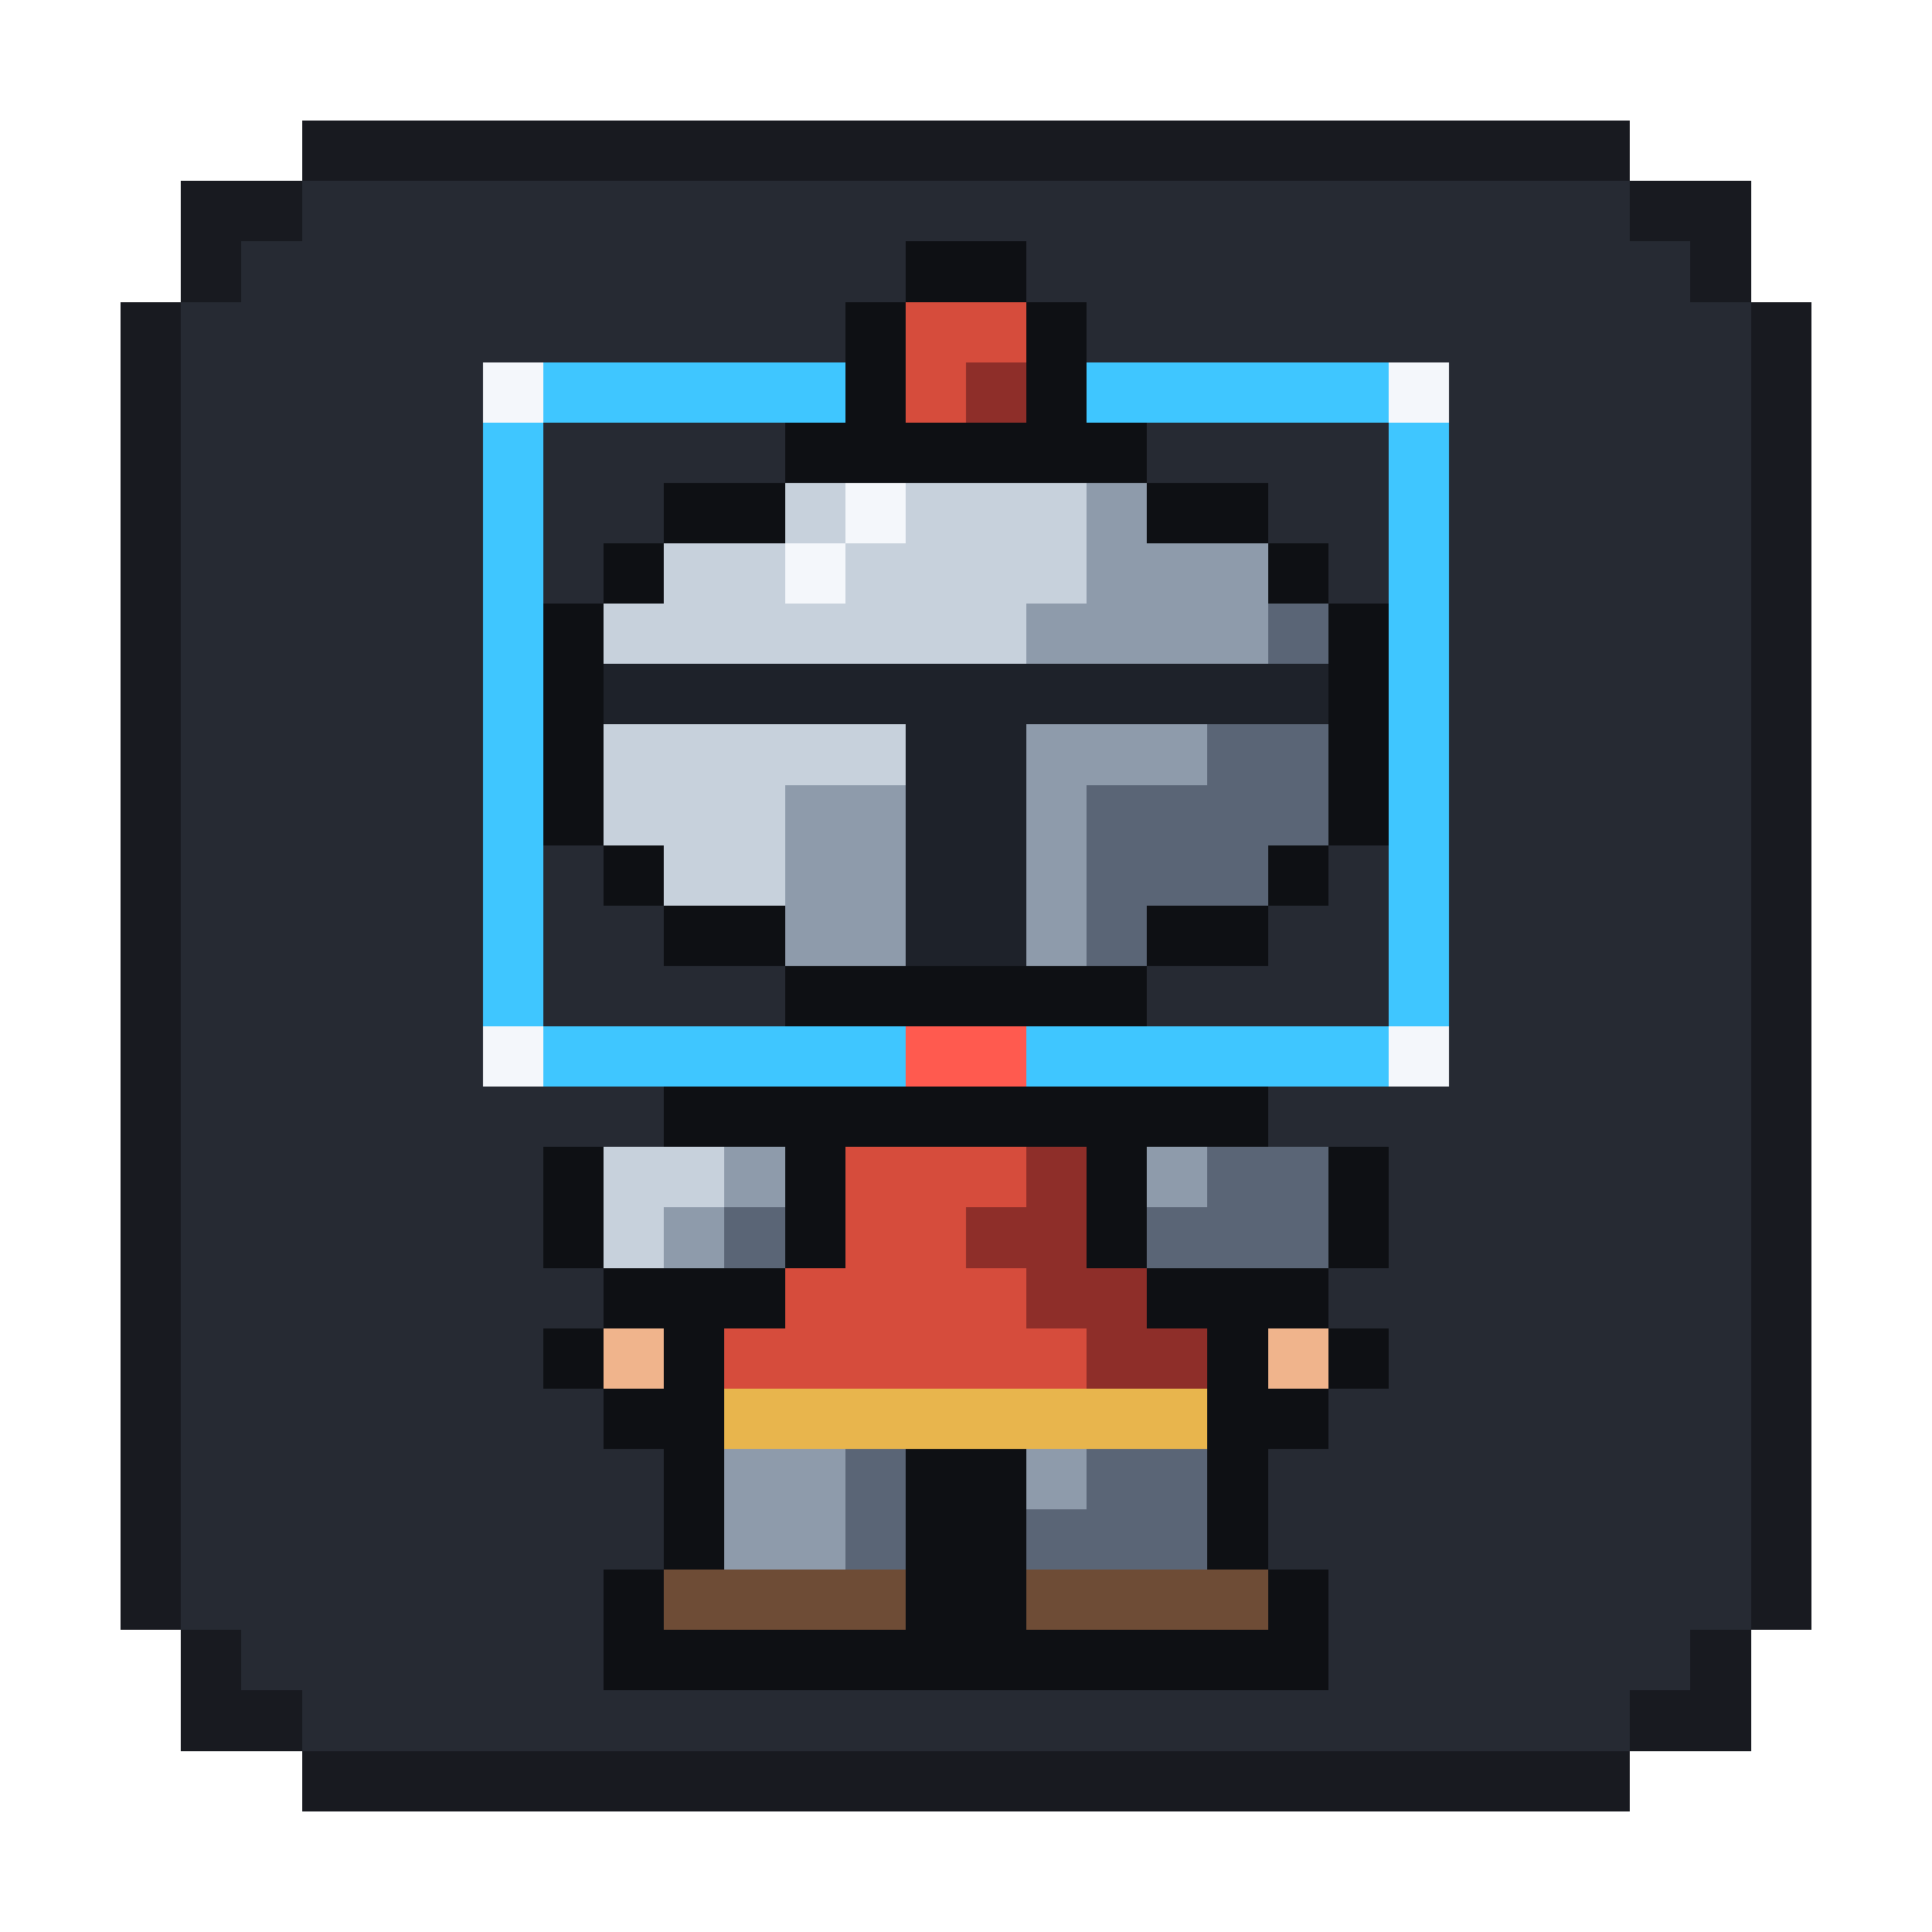
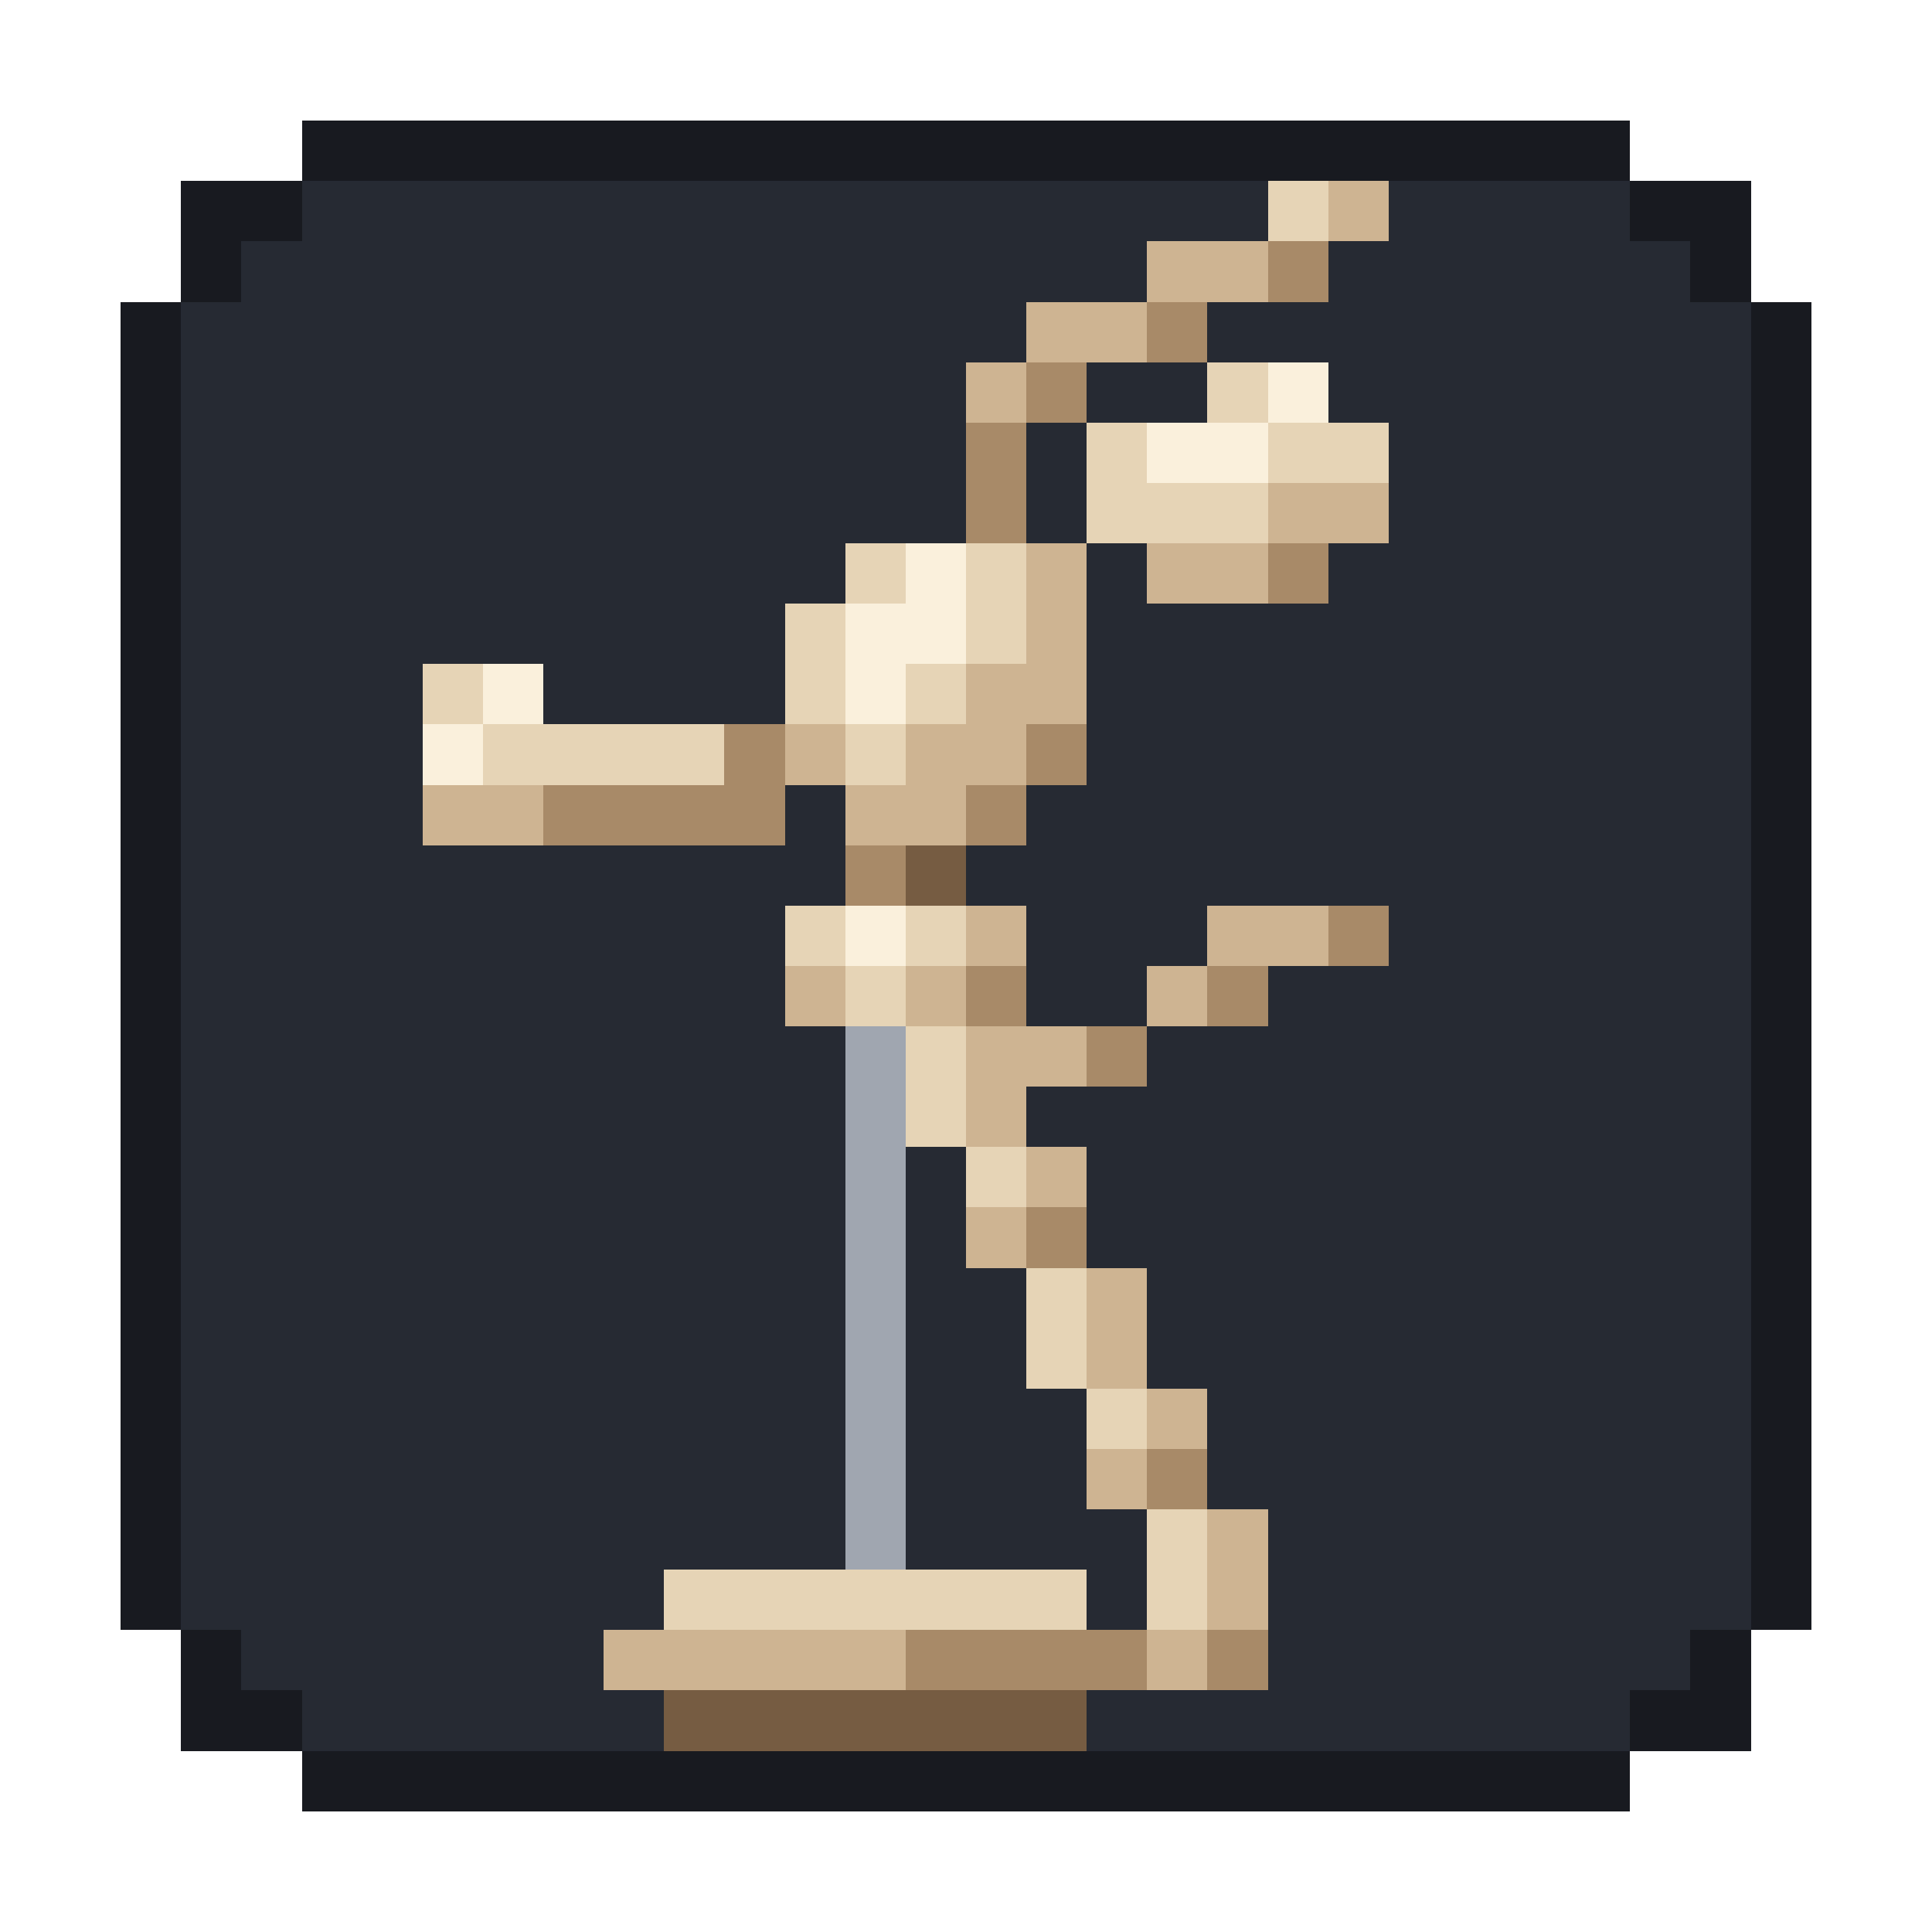
<svg xmlns="http://www.w3.org/2000/svg" viewBox="0 0 32 32" shape-rendering="crispEdges">
  <rect x="5" y="2" width="22" height="1" fill="#181a20" />
  <rect x="3" y="3" width="2" height="1" fill="#181a20" />
-   <rect x="5" y="3" width="22" height="1" fill="#262a33" />
+   <rect x="5" y="3" width="16" height="1" fill="#262a33" />
+   <rect x="21" y="3" width="1" height="1" fill="#e6d4b6" />
+   <rect x="22" y="3" width="1" height="1" fill="#ceb492" />
+   <rect x="23" y="3" width="4" height="1" fill="#262a33" />
  <rect x="27" y="3" width="2" height="1" fill="#181a20" />
  <rect x="3" y="4" width="1" height="1" fill="#181a20" />
-   <rect x="4" y="4" width="11" height="1" fill="#262a33" />
-   <rect x="15" y="4" width="2" height="1" fill="#0e1014" />
-   <rect x="17" y="4" width="11" height="1" fill="#262a33" />
+   <rect x="4" y="4" width="15" height="1" fill="#262a33" />
+   <rect x="19" y="4" width="2" height="1" fill="#ceb492" />
+   <rect x="21" y="4" width="1" height="1" fill="#a88a68" />
+   <rect x="22" y="4" width="6" height="1" fill="#262a33" />
  <rect x="28" y="4" width="1" height="1" fill="#181a20" />
  <rect x="2" y="5" width="1" height="1" fill="#181a20" />
-   <rect x="3" y="5" width="11" height="1" fill="#262a33" />
-   <rect x="14" y="5" width="1" height="1" fill="#0e1014" />
-   <rect x="15" y="5" width="2" height="1" fill="#d64c3c" />
-   <rect x="17" y="5" width="1" height="1" fill="#0e1014" />
-   <rect x="18" y="5" width="11" height="1" fill="#262a33" />
+   <rect x="3" y="5" width="14" height="1" fill="#262a33" />
+   <rect x="17" y="5" width="2" height="1" fill="#ceb492" />
+   <rect x="19" y="5" width="1" height="1" fill="#a88a68" />
+   <rect x="20" y="5" width="9" height="1" fill="#262a33" />
  <rect x="29" y="5" width="1" height="1" fill="#181a20" />
  <rect x="2" y="6" width="1" height="1" fill="#181a20" />
-   <rect x="3" y="6" width="5" height="1" fill="#262a33" />
-   <rect x="8" y="6" width="1" height="1" fill="#f4f7fb" />
-   <rect x="9" y="6" width="5" height="1" fill="#3fc6ff" />
-   <rect x="14" y="6" width="1" height="1" fill="#0e1014" />
-   <rect x="15" y="6" width="1" height="1" fill="#d64c3c" />
-   <rect x="16" y="6" width="1" height="1" fill="#8e2e29" />
-   <rect x="17" y="6" width="1" height="1" fill="#0e1014" />
-   <rect x="18" y="6" width="5" height="1" fill="#3fc6ff" />
-   <rect x="23" y="6" width="1" height="1" fill="#f4f7fb" />
-   <rect x="24" y="6" width="5" height="1" fill="#262a33" />
+   <rect x="3" y="6" width="13" height="1" fill="#262a33" />
+   <rect x="16" y="6" width="1" height="1" fill="#ceb492" />
+   <rect x="17" y="6" width="1" height="1" fill="#a88a68" />
+   <rect x="18" y="6" width="2" height="1" fill="#262a33" />
+   <rect x="20" y="6" width="1" height="1" fill="#e6d4b6" />
+   <rect x="21" y="6" width="1" height="1" fill="#faf0dc" />
+   <rect x="22" y="6" width="7" height="1" fill="#262a33" />
  <rect x="29" y="6" width="1" height="1" fill="#181a20" />
  <rect x="2" y="7" width="1" height="1" fill="#181a20" />
-   <rect x="3" y="7" width="5" height="1" fill="#262a33" />
-   <rect x="8" y="7" width="1" height="1" fill="#3fc6ff" />
-   <rect x="9" y="7" width="4" height="1" fill="#262a33" />
-   <rect x="13" y="7" width="6" height="1" fill="#0e1014" />
-   <rect x="19" y="7" width="4" height="1" fill="#262a33" />
-   <rect x="23" y="7" width="1" height="1" fill="#3fc6ff" />
-   <rect x="24" y="7" width="5" height="1" fill="#262a33" />
+   <rect x="3" y="7" width="13" height="1" fill="#262a33" />
+   <rect x="16" y="7" width="1" height="1" fill="#a88a68" />
+   <rect x="17" y="7" width="1" height="1" fill="#262a33" />
+   <rect x="18" y="7" width="1" height="1" fill="#e6d4b6" />
+   <rect x="19" y="7" width="2" height="1" fill="#faf0dc" />
+   <rect x="21" y="7" width="2" height="1" fill="#e6d4b6" />
+   <rect x="23" y="7" width="6" height="1" fill="#262a33" />
  <rect x="29" y="7" width="1" height="1" fill="#181a20" />
  <rect x="2" y="8" width="1" height="1" fill="#181a20" />
-   <rect x="3" y="8" width="5" height="1" fill="#262a33" />
-   <rect x="8" y="8" width="1" height="1" fill="#3fc6ff" />
-   <rect x="9" y="8" width="2" height="1" fill="#262a33" />
-   <rect x="11" y="8" width="2" height="1" fill="#0e1014" />
-   <rect x="13" y="8" width="1" height="1" fill="#c7d1dc" />
-   <rect x="14" y="8" width="1" height="1" fill="#f4f7fb" />
-   <rect x="15" y="8" width="3" height="1" fill="#c7d1dc" />
-   <rect x="18" y="8" width="1" height="1" fill="#8e9bab" />
-   <rect x="19" y="8" width="2" height="1" fill="#0e1014" />
-   <rect x="21" y="8" width="2" height="1" fill="#262a33" />
-   <rect x="23" y="8" width="1" height="1" fill="#3fc6ff" />
-   <rect x="24" y="8" width="5" height="1" fill="#262a33" />
+   <rect x="3" y="8" width="13" height="1" fill="#262a33" />
+   <rect x="16" y="8" width="1" height="1" fill="#a88a68" />
+   <rect x="17" y="8" width="1" height="1" fill="#262a33" />
+   <rect x="18" y="8" width="3" height="1" fill="#e6d4b6" />
+   <rect x="21" y="8" width="2" height="1" fill="#ceb492" />
+   <rect x="23" y="8" width="6" height="1" fill="#262a33" />
  <rect x="29" y="8" width="1" height="1" fill="#181a20" />
  <rect x="2" y="9" width="1" height="1" fill="#181a20" />
-   <rect x="3" y="9" width="5" height="1" fill="#262a33" />
-   <rect x="8" y="9" width="1" height="1" fill="#3fc6ff" />
-   <rect x="9" y="9" width="1" height="1" fill="#262a33" />
-   <rect x="10" y="9" width="1" height="1" fill="#0e1014" />
-   <rect x="11" y="9" width="2" height="1" fill="#c7d1dc" />
-   <rect x="13" y="9" width="1" height="1" fill="#f4f7fb" />
-   <rect x="14" y="9" width="4" height="1" fill="#c7d1dc" />
-   <rect x="18" y="9" width="3" height="1" fill="#8e9bab" />
-   <rect x="21" y="9" width="1" height="1" fill="#0e1014" />
-   <rect x="22" y="9" width="1" height="1" fill="#262a33" />
-   <rect x="23" y="9" width="1" height="1" fill="#3fc6ff" />
-   <rect x="24" y="9" width="5" height="1" fill="#262a33" />
+   <rect x="3" y="9" width="11" height="1" fill="#262a33" />
+   <rect x="14" y="9" width="1" height="1" fill="#e6d4b6" />
+   <rect x="15" y="9" width="1" height="1" fill="#faf0dc" />
+   <rect x="16" y="9" width="1" height="1" fill="#e6d4b6" />
+   <rect x="17" y="9" width="1" height="1" fill="#ceb492" />
+   <rect x="18" y="9" width="1" height="1" fill="#262a33" />
+   <rect x="19" y="9" width="2" height="1" fill="#ceb492" />
+   <rect x="21" y="9" width="1" height="1" fill="#a88a68" />
+   <rect x="22" y="9" width="7" height="1" fill="#262a33" />
  <rect x="29" y="9" width="1" height="1" fill="#181a20" />
  <rect x="2" y="10" width="1" height="1" fill="#181a20" />
-   <rect x="3" y="10" width="5" height="1" fill="#262a33" />
-   <rect x="8" y="10" width="1" height="1" fill="#3fc6ff" />
-   <rect x="9" y="10" width="1" height="1" fill="#0e1014" />
-   <rect x="10" y="10" width="7" height="1" fill="#c7d1dc" />
-   <rect x="17" y="10" width="4" height="1" fill="#8e9bab" />
-   <rect x="21" y="10" width="1" height="1" fill="#5a6576" />
-   <rect x="22" y="10" width="1" height="1" fill="#0e1014" />
-   <rect x="23" y="10" width="1" height="1" fill="#3fc6ff" />
-   <rect x="24" y="10" width="5" height="1" fill="#262a33" />
+   <rect x="3" y="10" width="10" height="1" fill="#262a33" />
+   <rect x="13" y="10" width="1" height="1" fill="#e6d4b6" />
+   <rect x="14" y="10" width="2" height="1" fill="#faf0dc" />
+   <rect x="16" y="10" width="1" height="1" fill="#e6d4b6" />
+   <rect x="17" y="10" width="1" height="1" fill="#ceb492" />
+   <rect x="18" y="10" width="11" height="1" fill="#262a33" />
  <rect x="29" y="10" width="1" height="1" fill="#181a20" />
  <rect x="2" y="11" width="1" height="1" fill="#181a20" />
-   <rect x="3" y="11" width="5" height="1" fill="#262a33" />
-   <rect x="8" y="11" width="1" height="1" fill="#3fc6ff" />
-   <rect x="9" y="11" width="1" height="1" fill="#0e1014" />
-   <rect x="10" y="11" width="12" height="1" fill="#1e222a" />
-   <rect x="22" y="11" width="1" height="1" fill="#0e1014" />
-   <rect x="23" y="11" width="1" height="1" fill="#3fc6ff" />
-   <rect x="24" y="11" width="5" height="1" fill="#262a33" />
+   <rect x="3" y="11" width="4" height="1" fill="#262a33" />
+   <rect x="7" y="11" width="1" height="1" fill="#e6d4b6" />
+   <rect x="8" y="11" width="1" height="1" fill="#faf0dc" />
+   <rect x="9" y="11" width="4" height="1" fill="#262a33" />
+   <rect x="13" y="11" width="1" height="1" fill="#e6d4b6" />
+   <rect x="14" y="11" width="1" height="1" fill="#faf0dc" />
+   <rect x="15" y="11" width="1" height="1" fill="#e6d4b6" />
+   <rect x="16" y="11" width="2" height="1" fill="#ceb492" />
+   <rect x="18" y="11" width="11" height="1" fill="#262a33" />
  <rect x="29" y="11" width="1" height="1" fill="#181a20" />
  <rect x="2" y="12" width="1" height="1" fill="#181a20" />
-   <rect x="3" y="12" width="5" height="1" fill="#262a33" />
-   <rect x="8" y="12" width="1" height="1" fill="#3fc6ff" />
-   <rect x="9" y="12" width="1" height="1" fill="#0e1014" />
-   <rect x="10" y="12" width="5" height="1" fill="#c7d1dc" />
-   <rect x="15" y="12" width="2" height="1" fill="#1e222a" />
-   <rect x="17" y="12" width="3" height="1" fill="#8e9bab" />
-   <rect x="20" y="12" width="2" height="1" fill="#5a6576" />
-   <rect x="22" y="12" width="1" height="1" fill="#0e1014" />
-   <rect x="23" y="12" width="1" height="1" fill="#3fc6ff" />
-   <rect x="24" y="12" width="5" height="1" fill="#262a33" />
+   <rect x="3" y="12" width="4" height="1" fill="#262a33" />
+   <rect x="7" y="12" width="1" height="1" fill="#faf0dc" />
+   <rect x="8" y="12" width="4" height="1" fill="#e6d4b6" />
+   <rect x="12" y="12" width="1" height="1" fill="#a88a68" />
+   <rect x="13" y="12" width="1" height="1" fill="#ceb492" />
+   <rect x="14" y="12" width="1" height="1" fill="#e6d4b6" />
+   <rect x="15" y="12" width="2" height="1" fill="#ceb492" />
+   <rect x="17" y="12" width="1" height="1" fill="#a88a68" />
+   <rect x="18" y="12" width="11" height="1" fill="#262a33" />
  <rect x="29" y="12" width="1" height="1" fill="#181a20" />
  <rect x="2" y="13" width="1" height="1" fill="#181a20" />
-   <rect x="3" y="13" width="5" height="1" fill="#262a33" />
-   <rect x="8" y="13" width="1" height="1" fill="#3fc6ff" />
-   <rect x="9" y="13" width="1" height="1" fill="#0e1014" />
-   <rect x="10" y="13" width="3" height="1" fill="#c7d1dc" />
-   <rect x="13" y="13" width="2" height="1" fill="#8e9bab" />
-   <rect x="15" y="13" width="2" height="1" fill="#1e222a" />
-   <rect x="17" y="13" width="1" height="1" fill="#8e9bab" />
-   <rect x="18" y="13" width="4" height="1" fill="#5a6576" />
-   <rect x="22" y="13" width="1" height="1" fill="#0e1014" />
-   <rect x="23" y="13" width="1" height="1" fill="#3fc6ff" />
-   <rect x="24" y="13" width="5" height="1" fill="#262a33" />
+   <rect x="3" y="13" width="4" height="1" fill="#262a33" />
+   <rect x="7" y="13" width="2" height="1" fill="#ceb492" />
+   <rect x="9" y="13" width="4" height="1" fill="#a88a68" />
+   <rect x="13" y="13" width="1" height="1" fill="#262a33" />
+   <rect x="14" y="13" width="2" height="1" fill="#ceb492" />
+   <rect x="16" y="13" width="1" height="1" fill="#a88a68" />
+   <rect x="17" y="13" width="12" height="1" fill="#262a33" />
  <rect x="29" y="13" width="1" height="1" fill="#181a20" />
  <rect x="2" y="14" width="1" height="1" fill="#181a20" />
-   <rect x="3" y="14" width="5" height="1" fill="#262a33" />
-   <rect x="8" y="14" width="1" height="1" fill="#3fc6ff" />
-   <rect x="9" y="14" width="1" height="1" fill="#262a33" />
-   <rect x="10" y="14" width="1" height="1" fill="#0e1014" />
-   <rect x="11" y="14" width="2" height="1" fill="#c7d1dc" />
-   <rect x="13" y="14" width="2" height="1" fill="#8e9bab" />
-   <rect x="15" y="14" width="2" height="1" fill="#1e222a" />
-   <rect x="17" y="14" width="1" height="1" fill="#8e9bab" />
-   <rect x="18" y="14" width="3" height="1" fill="#5a6576" />
-   <rect x="21" y="14" width="1" height="1" fill="#0e1014" />
-   <rect x="22" y="14" width="1" height="1" fill="#262a33" />
-   <rect x="23" y="14" width="1" height="1" fill="#3fc6ff" />
-   <rect x="24" y="14" width="5" height="1" fill="#262a33" />
+   <rect x="3" y="14" width="11" height="1" fill="#262a33" />
+   <rect x="14" y="14" width="1" height="1" fill="#a88a68" />
+   <rect x="15" y="14" width="1" height="1" fill="#765c42" />
+   <rect x="16" y="14" width="13" height="1" fill="#262a33" />
  <rect x="29" y="14" width="1" height="1" fill="#181a20" />
  <rect x="2" y="15" width="1" height="1" fill="#181a20" />
-   <rect x="3" y="15" width="5" height="1" fill="#262a33" />
-   <rect x="8" y="15" width="1" height="1" fill="#3fc6ff" />
-   <rect x="9" y="15" width="2" height="1" fill="#262a33" />
-   <rect x="11" y="15" width="2" height="1" fill="#0e1014" />
-   <rect x="13" y="15" width="2" height="1" fill="#8e9bab" />
-   <rect x="15" y="15" width="2" height="1" fill="#1e222a" />
-   <rect x="17" y="15" width="1" height="1" fill="#8e9bab" />
-   <rect x="18" y="15" width="1" height="1" fill="#5a6576" />
-   <rect x="19" y="15" width="2" height="1" fill="#0e1014" />
-   <rect x="21" y="15" width="2" height="1" fill="#262a33" />
-   <rect x="23" y="15" width="1" height="1" fill="#3fc6ff" />
-   <rect x="24" y="15" width="5" height="1" fill="#262a33" />
+   <rect x="3" y="15" width="10" height="1" fill="#262a33" />
+   <rect x="13" y="15" width="1" height="1" fill="#e6d4b6" />
+   <rect x="14" y="15" width="1" height="1" fill="#faf0dc" />
+   <rect x="15" y="15" width="1" height="1" fill="#e6d4b6" />
+   <rect x="16" y="15" width="1" height="1" fill="#ceb492" />
+   <rect x="17" y="15" width="3" height="1" fill="#262a33" />
+   <rect x="20" y="15" width="2" height="1" fill="#ceb492" />
+   <rect x="22" y="15" width="1" height="1" fill="#a88a68" />
+   <rect x="23" y="15" width="6" height="1" fill="#262a33" />
  <rect x="29" y="15" width="1" height="1" fill="#181a20" />
  <rect x="2" y="16" width="1" height="1" fill="#181a20" />
-   <rect x="3" y="16" width="5" height="1" fill="#262a33" />
-   <rect x="8" y="16" width="1" height="1" fill="#3fc6ff" />
-   <rect x="9" y="16" width="4" height="1" fill="#262a33" />
-   <rect x="13" y="16" width="6" height="1" fill="#0e1014" />
-   <rect x="19" y="16" width="4" height="1" fill="#262a33" />
-   <rect x="23" y="16" width="1" height="1" fill="#3fc6ff" />
-   <rect x="24" y="16" width="5" height="1" fill="#262a33" />
+   <rect x="3" y="16" width="10" height="1" fill="#262a33" />
+   <rect x="13" y="16" width="1" height="1" fill="#ceb492" />
+   <rect x="14" y="16" width="1" height="1" fill="#e6d4b6" />
+   <rect x="15" y="16" width="1" height="1" fill="#ceb492" />
+   <rect x="16" y="16" width="1" height="1" fill="#a88a68" />
+   <rect x="17" y="16" width="2" height="1" fill="#262a33" />
+   <rect x="19" y="16" width="1" height="1" fill="#ceb492" />
+   <rect x="20" y="16" width="1" height="1" fill="#a88a68" />
+   <rect x="21" y="16" width="8" height="1" fill="#262a33" />
  <rect x="29" y="16" width="1" height="1" fill="#181a20" />
  <rect x="2" y="17" width="1" height="1" fill="#181a20" />
-   <rect x="3" y="17" width="5" height="1" fill="#262a33" />
-   <rect x="8" y="17" width="1" height="1" fill="#f4f7fb" />
-   <rect x="9" y="17" width="6" height="1" fill="#3fc6ff" />
-   <rect x="15" y="17" width="2" height="1" fill="#ff5a4f" />
-   <rect x="17" y="17" width="6" height="1" fill="#3fc6ff" />
-   <rect x="23" y="17" width="1" height="1" fill="#f4f7fb" />
-   <rect x="24" y="17" width="5" height="1" fill="#262a33" />
+   <rect x="3" y="17" width="11" height="1" fill="#262a33" />
+   <rect x="14" y="17" width="1" height="1" fill="#a0a6b0" />
+   <rect x="15" y="17" width="1" height="1" fill="#e6d4b6" />
+   <rect x="16" y="17" width="2" height="1" fill="#ceb492" />
+   <rect x="18" y="17" width="1" height="1" fill="#a88a68" />
+   <rect x="19" y="17" width="10" height="1" fill="#262a33" />
  <rect x="29" y="17" width="1" height="1" fill="#181a20" />
  <rect x="2" y="18" width="1" height="1" fill="#181a20" />
-   <rect x="3" y="18" width="8" height="1" fill="#262a33" />
-   <rect x="11" y="18" width="10" height="1" fill="#0e1014" />
-   <rect x="21" y="18" width="8" height="1" fill="#262a33" />
+   <rect x="3" y="18" width="11" height="1" fill="#262a33" />
+   <rect x="14" y="18" width="1" height="1" fill="#a0a6b0" />
+   <rect x="15" y="18" width="1" height="1" fill="#e6d4b6" />
+   <rect x="16" y="18" width="1" height="1" fill="#ceb492" />
+   <rect x="17" y="18" width="12" height="1" fill="#262a33" />
  <rect x="29" y="18" width="1" height="1" fill="#181a20" />
  <rect x="2" y="19" width="1" height="1" fill="#181a20" />
-   <rect x="3" y="19" width="6" height="1" fill="#262a33" />
-   <rect x="9" y="19" width="1" height="1" fill="#0e1014" />
-   <rect x="10" y="19" width="2" height="1" fill="#c7d1dc" />
-   <rect x="12" y="19" width="1" height="1" fill="#8e9bab" />
-   <rect x="13" y="19" width="1" height="1" fill="#0e1014" />
-   <rect x="14" y="19" width="3" height="1" fill="#d64c3c" />
-   <rect x="17" y="19" width="1" height="1" fill="#8e2e29" />
-   <rect x="18" y="19" width="1" height="1" fill="#0e1014" />
-   <rect x="19" y="19" width="1" height="1" fill="#8e9bab" />
-   <rect x="20" y="19" width="2" height="1" fill="#5a6576" />
-   <rect x="22" y="19" width="1" height="1" fill="#0e1014" />
-   <rect x="23" y="19" width="6" height="1" fill="#262a33" />
+   <rect x="3" y="19" width="11" height="1" fill="#262a33" />
+   <rect x="14" y="19" width="1" height="1" fill="#a0a6b0" />
+   <rect x="15" y="19" width="1" height="1" fill="#262a33" />
+   <rect x="16" y="19" width="1" height="1" fill="#e6d4b6" />
+   <rect x="17" y="19" width="1" height="1" fill="#ceb492" />
+   <rect x="18" y="19" width="11" height="1" fill="#262a33" />
  <rect x="29" y="19" width="1" height="1" fill="#181a20" />
  <rect x="2" y="20" width="1" height="1" fill="#181a20" />
-   <rect x="3" y="20" width="6" height="1" fill="#262a33" />
-   <rect x="9" y="20" width="1" height="1" fill="#0e1014" />
-   <rect x="10" y="20" width="1" height="1" fill="#c7d1dc" />
-   <rect x="11" y="20" width="1" height="1" fill="#8e9bab" />
-   <rect x="12" y="20" width="1" height="1" fill="#5a6576" />
-   <rect x="13" y="20" width="1" height="1" fill="#0e1014" />
-   <rect x="14" y="20" width="2" height="1" fill="#d64c3c" />
-   <rect x="16" y="20" width="2" height="1" fill="#8e2e29" />
-   <rect x="18" y="20" width="1" height="1" fill="#0e1014" />
-   <rect x="19" y="20" width="3" height="1" fill="#5a6576" />
-   <rect x="22" y="20" width="1" height="1" fill="#0e1014" />
-   <rect x="23" y="20" width="6" height="1" fill="#262a33" />
+   <rect x="3" y="20" width="11" height="1" fill="#262a33" />
+   <rect x="14" y="20" width="1" height="1" fill="#a0a6b0" />
+   <rect x="15" y="20" width="1" height="1" fill="#262a33" />
+   <rect x="16" y="20" width="1" height="1" fill="#ceb492" />
+   <rect x="17" y="20" width="1" height="1" fill="#a88a68" />
+   <rect x="18" y="20" width="11" height="1" fill="#262a33" />
  <rect x="29" y="20" width="1" height="1" fill="#181a20" />
  <rect x="2" y="21" width="1" height="1" fill="#181a20" />
-   <rect x="3" y="21" width="7" height="1" fill="#262a33" />
-   <rect x="10" y="21" width="3" height="1" fill="#0e1014" />
-   <rect x="13" y="21" width="4" height="1" fill="#d64c3c" />
-   <rect x="17" y="21" width="2" height="1" fill="#8e2e29" />
-   <rect x="19" y="21" width="3" height="1" fill="#0e1014" />
-   <rect x="22" y="21" width="7" height="1" fill="#262a33" />
+   <rect x="3" y="21" width="11" height="1" fill="#262a33" />
+   <rect x="14" y="21" width="1" height="1" fill="#a0a6b0" />
+   <rect x="15" y="21" width="2" height="1" fill="#262a33" />
+   <rect x="17" y="21" width="1" height="1" fill="#e6d4b6" />
+   <rect x="18" y="21" width="1" height="1" fill="#ceb492" />
+   <rect x="19" y="21" width="10" height="1" fill="#262a33" />
  <rect x="29" y="21" width="1" height="1" fill="#181a20" />
  <rect x="2" y="22" width="1" height="1" fill="#181a20" />
-   <rect x="3" y="22" width="6" height="1" fill="#262a33" />
-   <rect x="9" y="22" width="1" height="1" fill="#0e1014" />
-   <rect x="10" y="22" width="1" height="1" fill="#f0b48c" />
-   <rect x="11" y="22" width="1" height="1" fill="#0e1014" />
-   <rect x="12" y="22" width="6" height="1" fill="#d64c3c" />
-   <rect x="18" y="22" width="2" height="1" fill="#8e2e29" />
-   <rect x="20" y="22" width="1" height="1" fill="#0e1014" />
-   <rect x="21" y="22" width="1" height="1" fill="#f0b48c" />
-   <rect x="22" y="22" width="1" height="1" fill="#0e1014" />
-   <rect x="23" y="22" width="6" height="1" fill="#262a33" />
+   <rect x="3" y="22" width="11" height="1" fill="#262a33" />
+   <rect x="14" y="22" width="1" height="1" fill="#a0a6b0" />
+   <rect x="15" y="22" width="2" height="1" fill="#262a33" />
+   <rect x="17" y="22" width="1" height="1" fill="#e6d4b6" />
+   <rect x="18" y="22" width="1" height="1" fill="#ceb492" />
+   <rect x="19" y="22" width="10" height="1" fill="#262a33" />
  <rect x="29" y="22" width="1" height="1" fill="#181a20" />
  <rect x="2" y="23" width="1" height="1" fill="#181a20" />
-   <rect x="3" y="23" width="7" height="1" fill="#262a33" />
-   <rect x="10" y="23" width="2" height="1" fill="#0e1014" />
-   <rect x="12" y="23" width="8" height="1" fill="#e8b54d" />
-   <rect x="20" y="23" width="2" height="1" fill="#0e1014" />
-   <rect x="22" y="23" width="7" height="1" fill="#262a33" />
+   <rect x="3" y="23" width="11" height="1" fill="#262a33" />
+   <rect x="14" y="23" width="1" height="1" fill="#a0a6b0" />
+   <rect x="15" y="23" width="3" height="1" fill="#262a33" />
+   <rect x="18" y="23" width="1" height="1" fill="#e6d4b6" />
+   <rect x="19" y="23" width="1" height="1" fill="#ceb492" />
+   <rect x="20" y="23" width="9" height="1" fill="#262a33" />
  <rect x="29" y="23" width="1" height="1" fill="#181a20" />
  <rect x="2" y="24" width="1" height="1" fill="#181a20" />
-   <rect x="3" y="24" width="8" height="1" fill="#262a33" />
-   <rect x="11" y="24" width="1" height="1" fill="#0e1014" />
-   <rect x="12" y="24" width="2" height="1" fill="#8e9bab" />
-   <rect x="14" y="24" width="1" height="1" fill="#5a6576" />
-   <rect x="15" y="24" width="2" height="1" fill="#0e1014" />
-   <rect x="17" y="24" width="1" height="1" fill="#8e9bab" />
-   <rect x="18" y="24" width="2" height="1" fill="#5a6576" />
-   <rect x="20" y="24" width="1" height="1" fill="#0e1014" />
-   <rect x="21" y="24" width="8" height="1" fill="#262a33" />
+   <rect x="3" y="24" width="11" height="1" fill="#262a33" />
+   <rect x="14" y="24" width="1" height="1" fill="#a0a6b0" />
+   <rect x="15" y="24" width="3" height="1" fill="#262a33" />
+   <rect x="18" y="24" width="1" height="1" fill="#ceb492" />
+   <rect x="19" y="24" width="1" height="1" fill="#a88a68" />
+   <rect x="20" y="24" width="9" height="1" fill="#262a33" />
  <rect x="29" y="24" width="1" height="1" fill="#181a20" />
  <rect x="2" y="25" width="1" height="1" fill="#181a20" />
-   <rect x="3" y="25" width="8" height="1" fill="#262a33" />
-   <rect x="11" y="25" width="1" height="1" fill="#0e1014" />
-   <rect x="12" y="25" width="2" height="1" fill="#8e9bab" />
-   <rect x="14" y="25" width="1" height="1" fill="#5a6576" />
-   <rect x="15" y="25" width="2" height="1" fill="#0e1014" />
-   <rect x="17" y="25" width="3" height="1" fill="#5a6576" />
-   <rect x="20" y="25" width="1" height="1" fill="#0e1014" />
+   <rect x="3" y="25" width="11" height="1" fill="#262a33" />
+   <rect x="14" y="25" width="1" height="1" fill="#a0a6b0" />
+   <rect x="15" y="25" width="4" height="1" fill="#262a33" />
+   <rect x="19" y="25" width="1" height="1" fill="#e6d4b6" />
+   <rect x="20" y="25" width="1" height="1" fill="#ceb492" />
  <rect x="21" y="25" width="8" height="1" fill="#262a33" />
  <rect x="29" y="25" width="1" height="1" fill="#181a20" />
  <rect x="2" y="26" width="1" height="1" fill="#181a20" />
-   <rect x="3" y="26" width="7" height="1" fill="#262a33" />
-   <rect x="10" y="26" width="1" height="1" fill="#0e1014" />
-   <rect x="11" y="26" width="4" height="1" fill="#6e4c36" />
-   <rect x="15" y="26" width="2" height="1" fill="#0e1014" />
-   <rect x="17" y="26" width="4" height="1" fill="#6e4c36" />
-   <rect x="21" y="26" width="1" height="1" fill="#0e1014" />
-   <rect x="22" y="26" width="7" height="1" fill="#262a33" />
+   <rect x="3" y="26" width="8" height="1" fill="#262a33" />
+   <rect x="11" y="26" width="7" height="1" fill="#e6d4b6" />
+   <rect x="18" y="26" width="1" height="1" fill="#262a33" />
+   <rect x="19" y="26" width="1" height="1" fill="#e6d4b6" />
+   <rect x="20" y="26" width="1" height="1" fill="#ceb492" />
+   <rect x="21" y="26" width="8" height="1" fill="#262a33" />
  <rect x="29" y="26" width="1" height="1" fill="#181a20" />
  <rect x="3" y="27" width="1" height="1" fill="#181a20" />
  <rect x="4" y="27" width="6" height="1" fill="#262a33" />
-   <rect x="10" y="27" width="12" height="1" fill="#0e1014" />
-   <rect x="22" y="27" width="6" height="1" fill="#262a33" />
+   <rect x="10" y="27" width="5" height="1" fill="#ceb492" />
+   <rect x="15" y="27" width="4" height="1" fill="#a88a68" />
+   <rect x="19" y="27" width="1" height="1" fill="#ceb492" />
+   <rect x="20" y="27" width="1" height="1" fill="#a88a68" />
+   <rect x="21" y="27" width="7" height="1" fill="#262a33" />
  <rect x="28" y="27" width="1" height="1" fill="#181a20" />
  <rect x="3" y="28" width="2" height="1" fill="#181a20" />
-   <rect x="5" y="28" width="22" height="1" fill="#262a33" />
+   <rect x="5" y="28" width="6" height="1" fill="#262a33" />
+   <rect x="11" y="28" width="7" height="1" fill="#765c42" />
+   <rect x="18" y="28" width="9" height="1" fill="#262a33" />
  <rect x="27" y="28" width="2" height="1" fill="#181a20" />
  <rect x="5" y="29" width="22" height="1" fill="#181a20" />
</svg>
